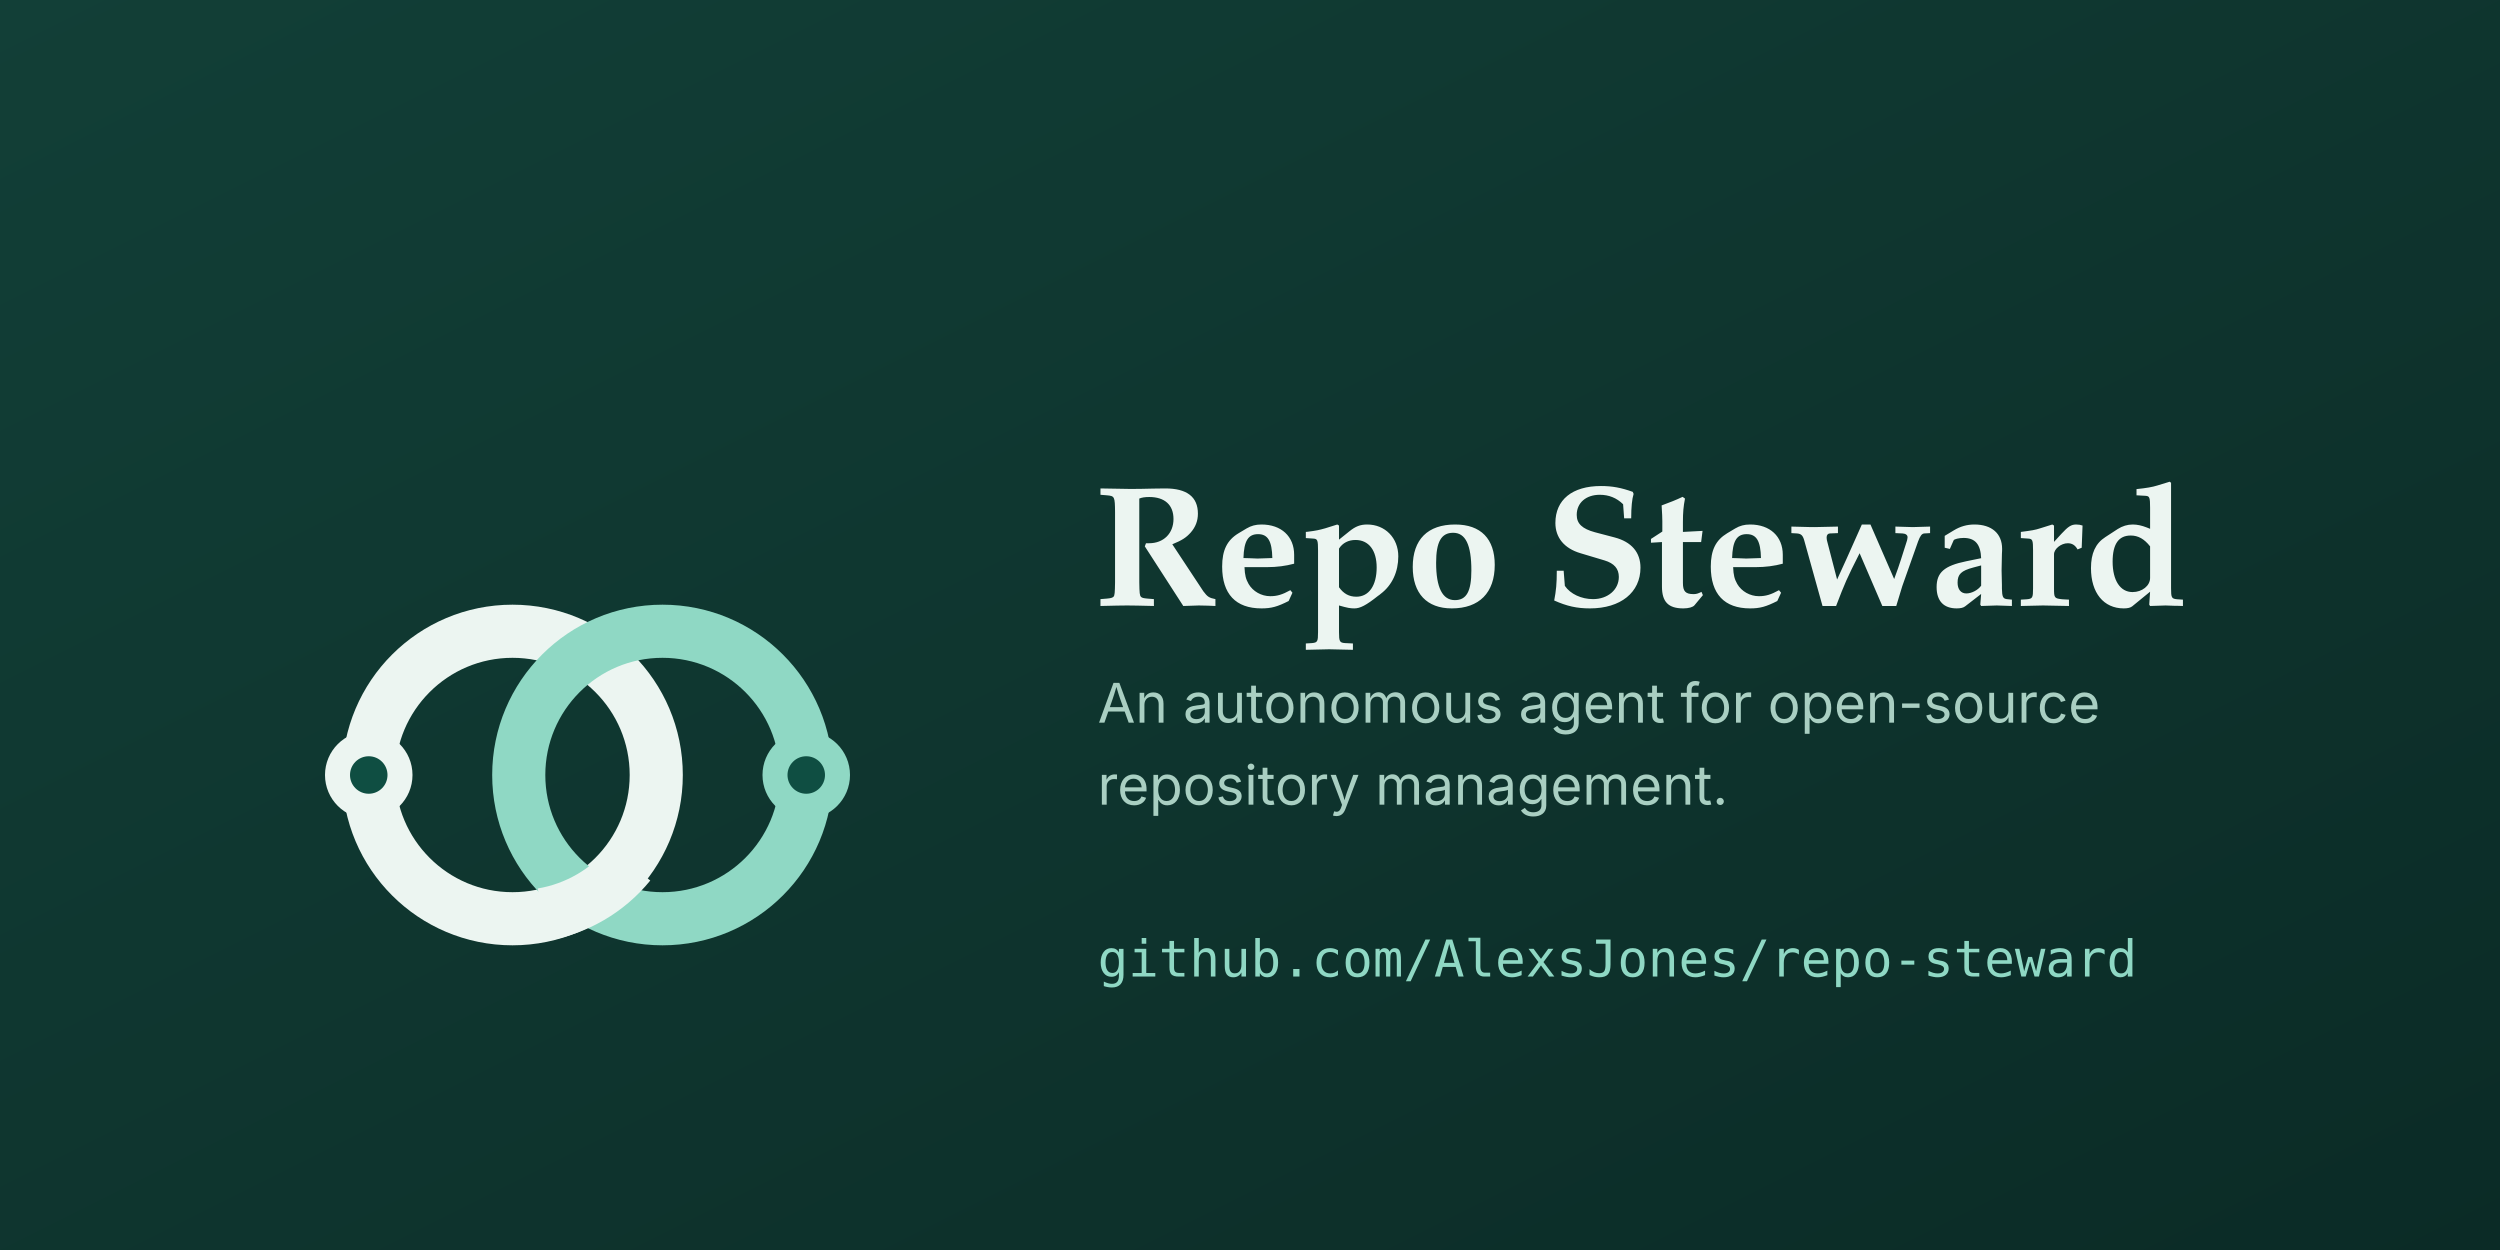
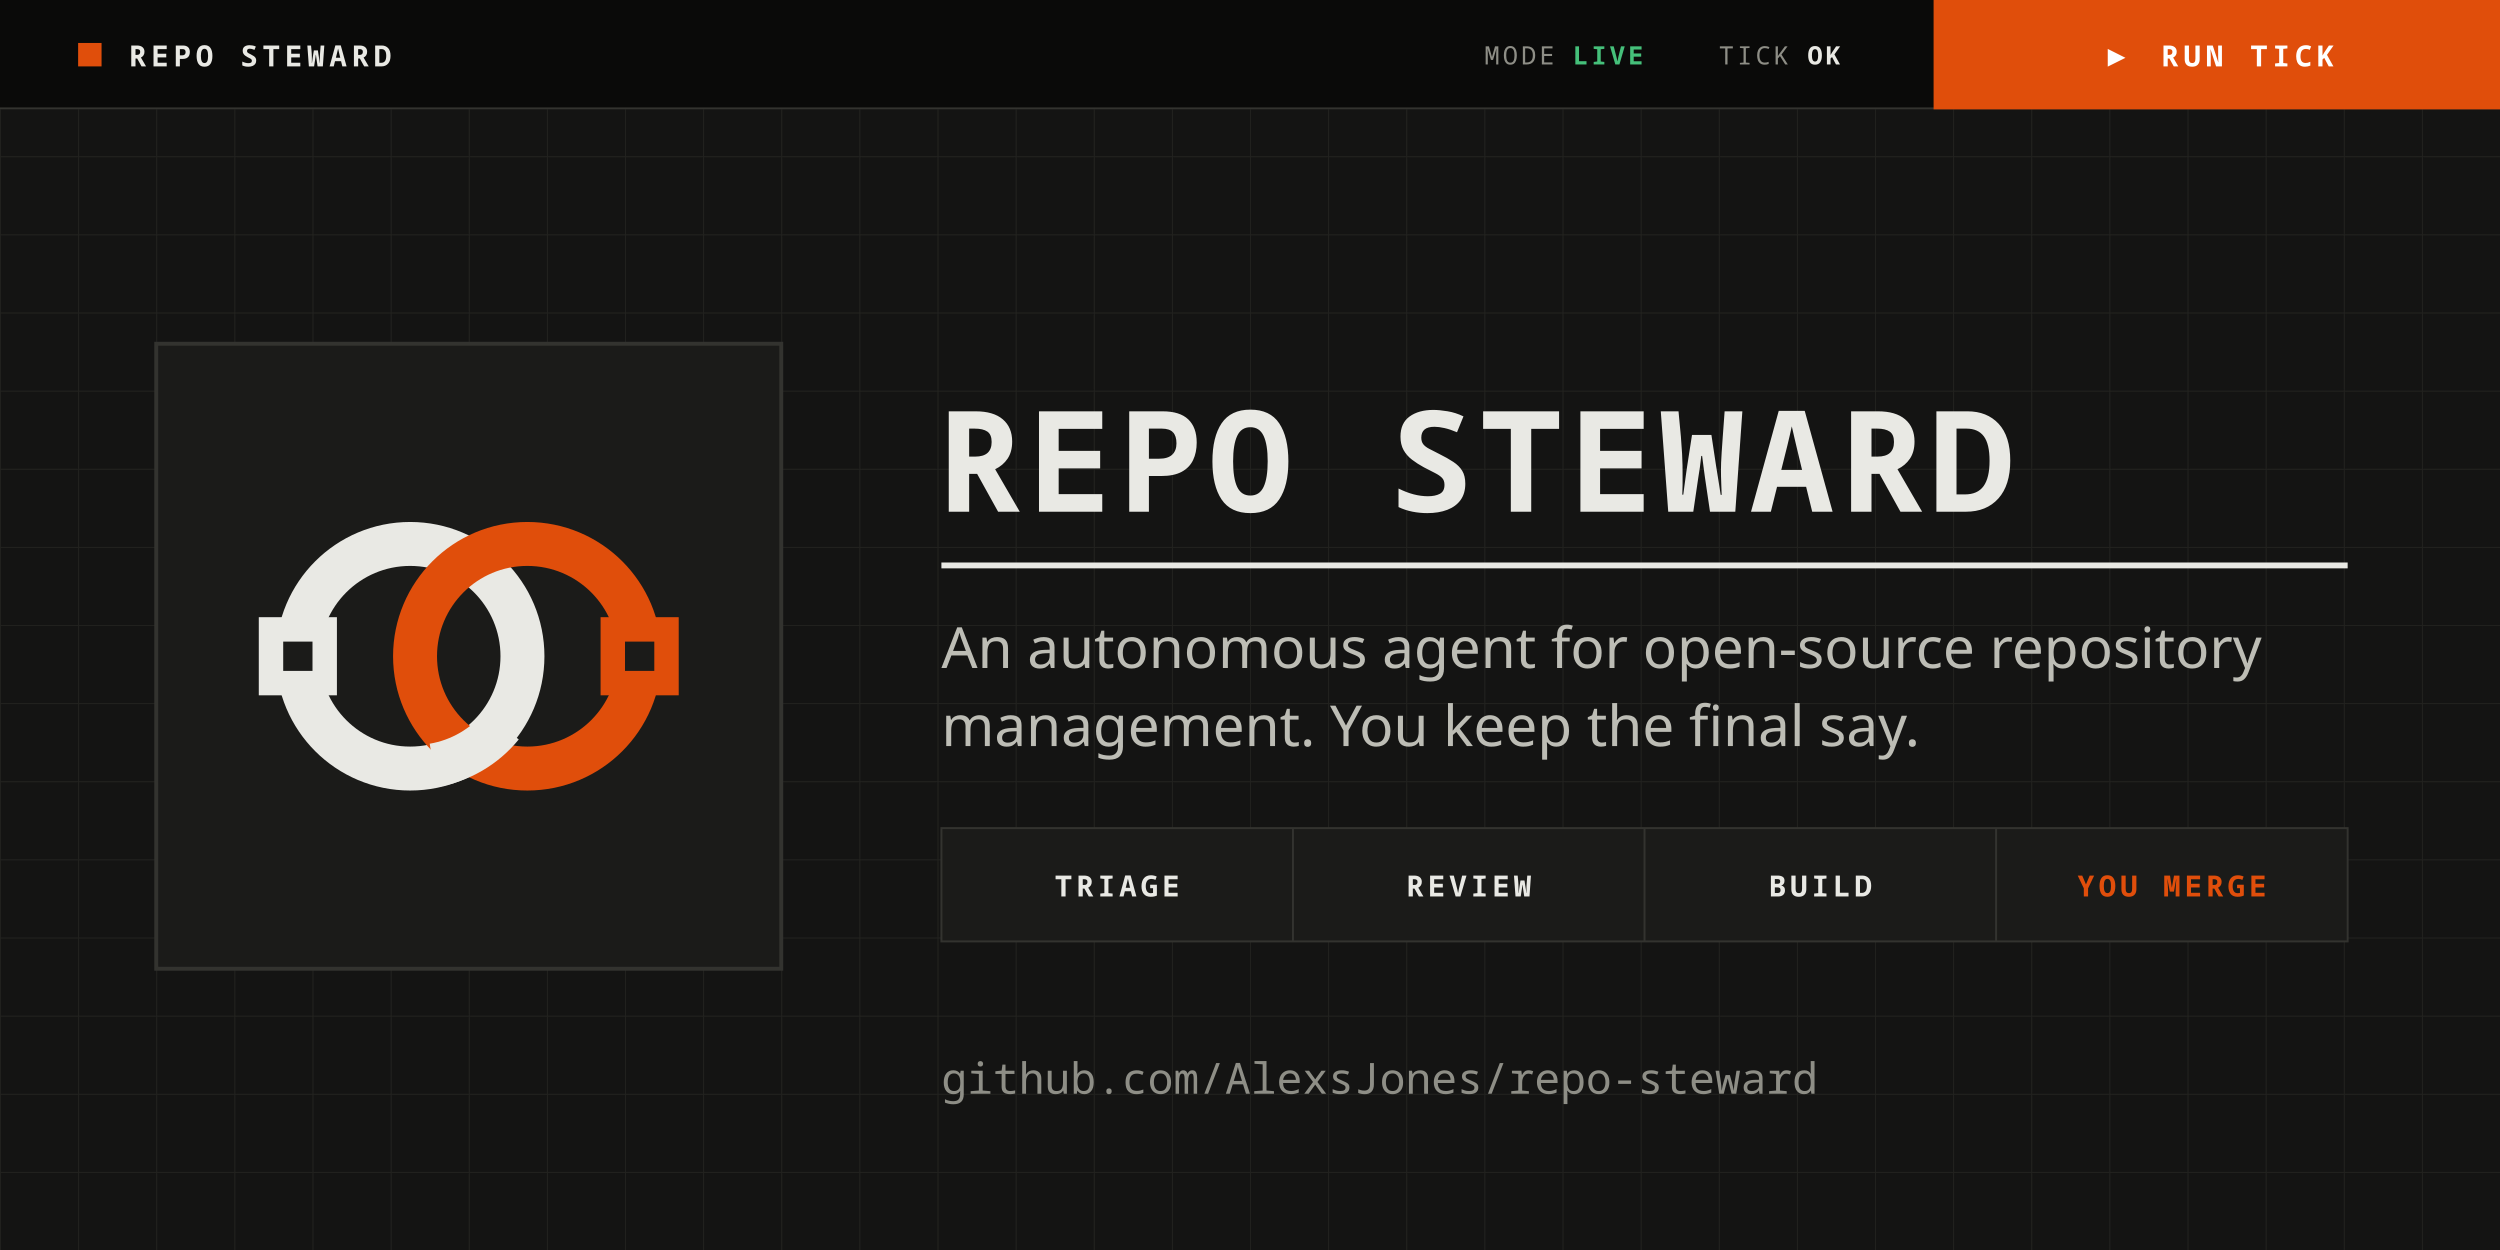
- <svg xmlns="http://www.w3.org/2000/svg" viewBox="0 0 1280 640" role="img" aria-label="Repo Steward — an autonomous maintainer's assistant">
+ <svg xmlns="http://www.w3.org/2000/svg" viewBox="0 0 1280 640" width="1280" height="640" role="img" aria-label="Repo Steward: an autonomous agent for open-source repository management">
  <defs>
-     <linearGradient id="bg" x1="0" y1="0" x2="1" y2="1">
-       <stop offset="0" stop-color="#123F37" />
-       <stop offset="1" stop-color="#0B2B26" />
-     </linearGradient>
+     <pattern id="grid" width="40" height="40" patternUnits="userSpaceOnUse">
+       <path d="M40 0H0V40" fill="none" stroke="#22221F" stroke-width="1" />
+     </pattern>
  </defs>
-   <rect width="1280" height="640" fill="url(#bg)" />
-   <g transform="translate(96,192) scale(1.6)">
-     <circle cx="104" cy="128" r="46" fill="none" stroke="#ECF5F1" stroke-width="17" />
-     <circle cx="152" cy="128" r="46" fill="none" stroke="#8FD8C4" stroke-width="17" />
-     <path d="M141.5 156.4 A46 46 0 0 1 113.5 172.7" fill="none" stroke="#ECF5F1" stroke-width="17" stroke-linecap="butt" />
-     <circle cx="58" cy="128" r="14" fill="#ECF5F1" />
-     <circle cx="58" cy="128" r="6" fill="#0F4E42" />
-     <circle cx="198" cy="128" r="14" fill="#8FD8C4" />
-     <circle cx="198" cy="128" r="6" fill="#0F4E42" />
+   <rect width="1280" height="640" fill="#141413" />
+   <rect width="1280" height="640" fill="url(#grid)" />
+   <rect width="1280" height="56" fill="#0A0A09" />
+   <rect x="0" y="55" width="1280" height="1" fill="#33332F" />
+   <rect x="40" y="22" width="12" height="12" fill="#E04E0B" />
+   <text x="66" y="34" font-family="Noto Sans Mono, DejaVu Sans Mono, monospace" font-size="15" font-weight="700" letter-spacing="2.4" fill="#E9E9E4">REPO STEWARD</text>
+   <g font-family="Noto Sans Mono, DejaVu Sans Mono, monospace" font-size="13" letter-spacing="1.6" fill="#8E8E86">
+     <text x="760" y="33">MODE <tspan fill="#45C07A" font-weight="700">LIVE</tspan>
+     </text>
+     <text x="880" y="33">TICK <tspan fill="#E9E9E4" font-weight="700">OK</tspan>
+     </text>
  </g>
-   <g font-family="Iowan Old Style, Palatino, Georgia, serif">
-     <text x="560" y="310" font-size="88" font-weight="600" fill="#ECF5F1">Repo Steward</text>
+   <rect x="990" y="0" width="290" height="56" fill="#E04E0B" />
+   <text x="1135" y="34" text-anchor="middle" font-family="Noto Sans Mono, DejaVu Sans Mono, monospace" font-size="15" font-weight="700" letter-spacing="2.4" fill="#FFFFFF">▶ RUN TICK</text>
+   <g transform="translate(80,176) scale(1.25)">
+     <rect width="256" height="256" fill="#1B1B19" stroke="#33332F" stroke-width="1.6" />
+     <circle cx="104" cy="128" r="46" fill="none" stroke="#E9E9E4" stroke-width="18" />
+     <circle cx="152" cy="128" r="46" fill="none" stroke="#E04E0B" stroke-width="18" />
+     <path d="M141.5 156.4 A46 46 0 0 1 113.5 172.7" fill="none" stroke="#E9E9E4" stroke-width="18" />
+     <rect x="42" y="112" width="32" height="32" fill="#E9E9E4" />
+     <rect x="52" y="122" width="12" height="12" fill="#1B1B19" />
+     <rect x="182" y="112" width="32" height="32" fill="#E04E0B" />
+     <rect x="192" y="122" width="12" height="12" fill="#1B1B19" />
  </g>
-   <text x="562" y="370" font-size="28" fill="#A9CFC2" font-family="system-ui, -apple-system, sans-serif">An autonomous agent for open-source</text>
-   <text x="562" y="412" font-size="28" fill="#A9CFC2" font-family="system-ui, -apple-system, sans-serif">repository management.</text>
-   <text x="562" y="500" font-size="26" fill="#8FD8C4" font-family="ui-monospace, Menlo, monospace">github.com/AlexsJones/repo-steward</text>
+   <text x="480" y="262" font-family="Noto Sans Mono, DejaVu Sans Mono, monospace" font-size="72" font-weight="700" letter-spacing="3" fill="#E9E9E4">REPO STEWARD</text>
+   <rect x="482" y="288" width="720" height="3" fill="#E9E9E4" />
+   <text x="482" y="342" font-family="Noto Sans, DejaVu Sans, sans-serif" font-size="29" fill="#BDBDB5">An autonomous agent for open-source repository</text>
+   <text x="482" y="382" font-family="Noto Sans, DejaVu Sans, sans-serif" font-size="29" fill="#BDBDB5">management. You keep the final say.</text>
+   <g font-family="Noto Sans Mono, DejaVu Sans Mono, monospace" font-size="15" font-weight="700" letter-spacing="2">
+     <rect x="482" y="424" width="720" height="58" fill="#1B1B19" stroke="#33332F" />
+     <line x1="662" y1="424" x2="662" y2="482" stroke="#33332F" />
+     <line x1="842" y1="424" x2="842" y2="482" stroke="#33332F" />
+     <line x1="1022" y1="424" x2="1022" y2="482" stroke="#33332F" />
+     <text x="572" y="459" text-anchor="middle" fill="#E9E9E4">TRIAGE</text>
+     <text x="752" y="459" text-anchor="middle" fill="#E9E9E4">REVIEW</text>
+     <text x="932" y="459" text-anchor="middle" fill="#E9E9E4">BUILD</text>
+     <text x="1112" y="459" text-anchor="middle" fill="#E04E0B">YOU MERGE</text>
+   </g>
+   <text x="482" y="560" font-family="Noto Sans Mono, DejaVu Sans Mono, monospace" font-size="22" fill="#8E8E86">github.com/AlexsJones/repo-steward</text>
</svg>
